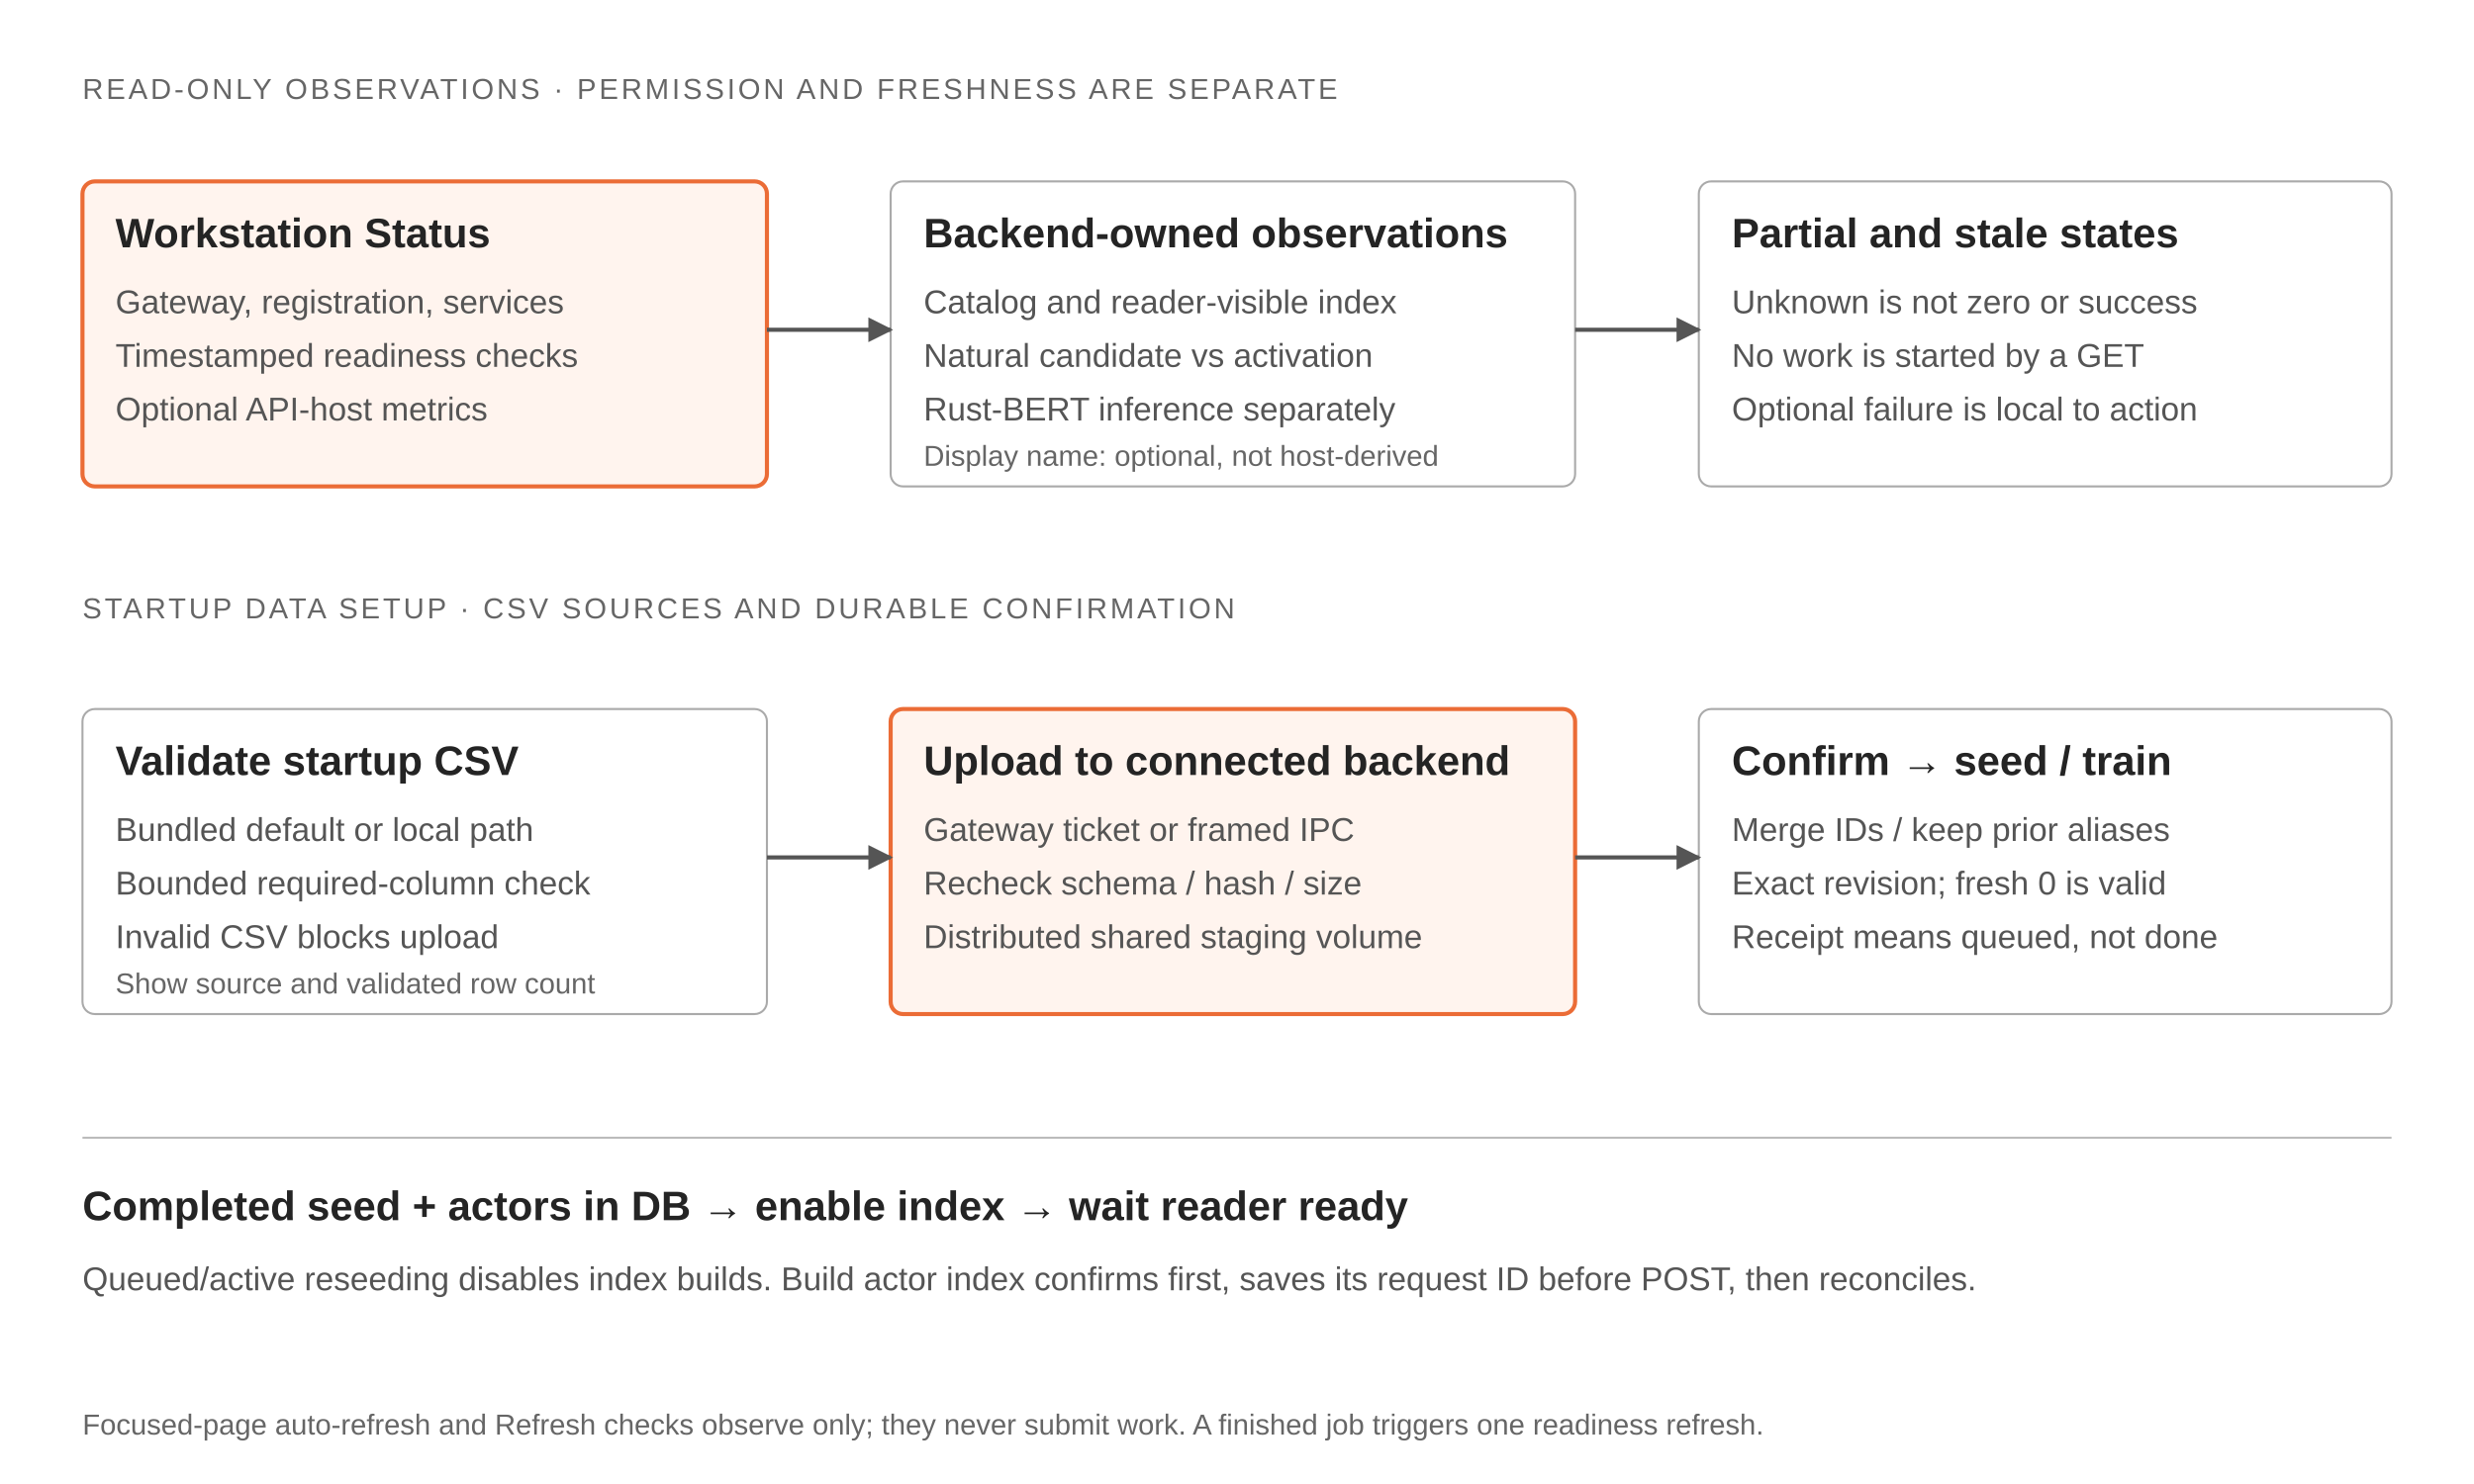
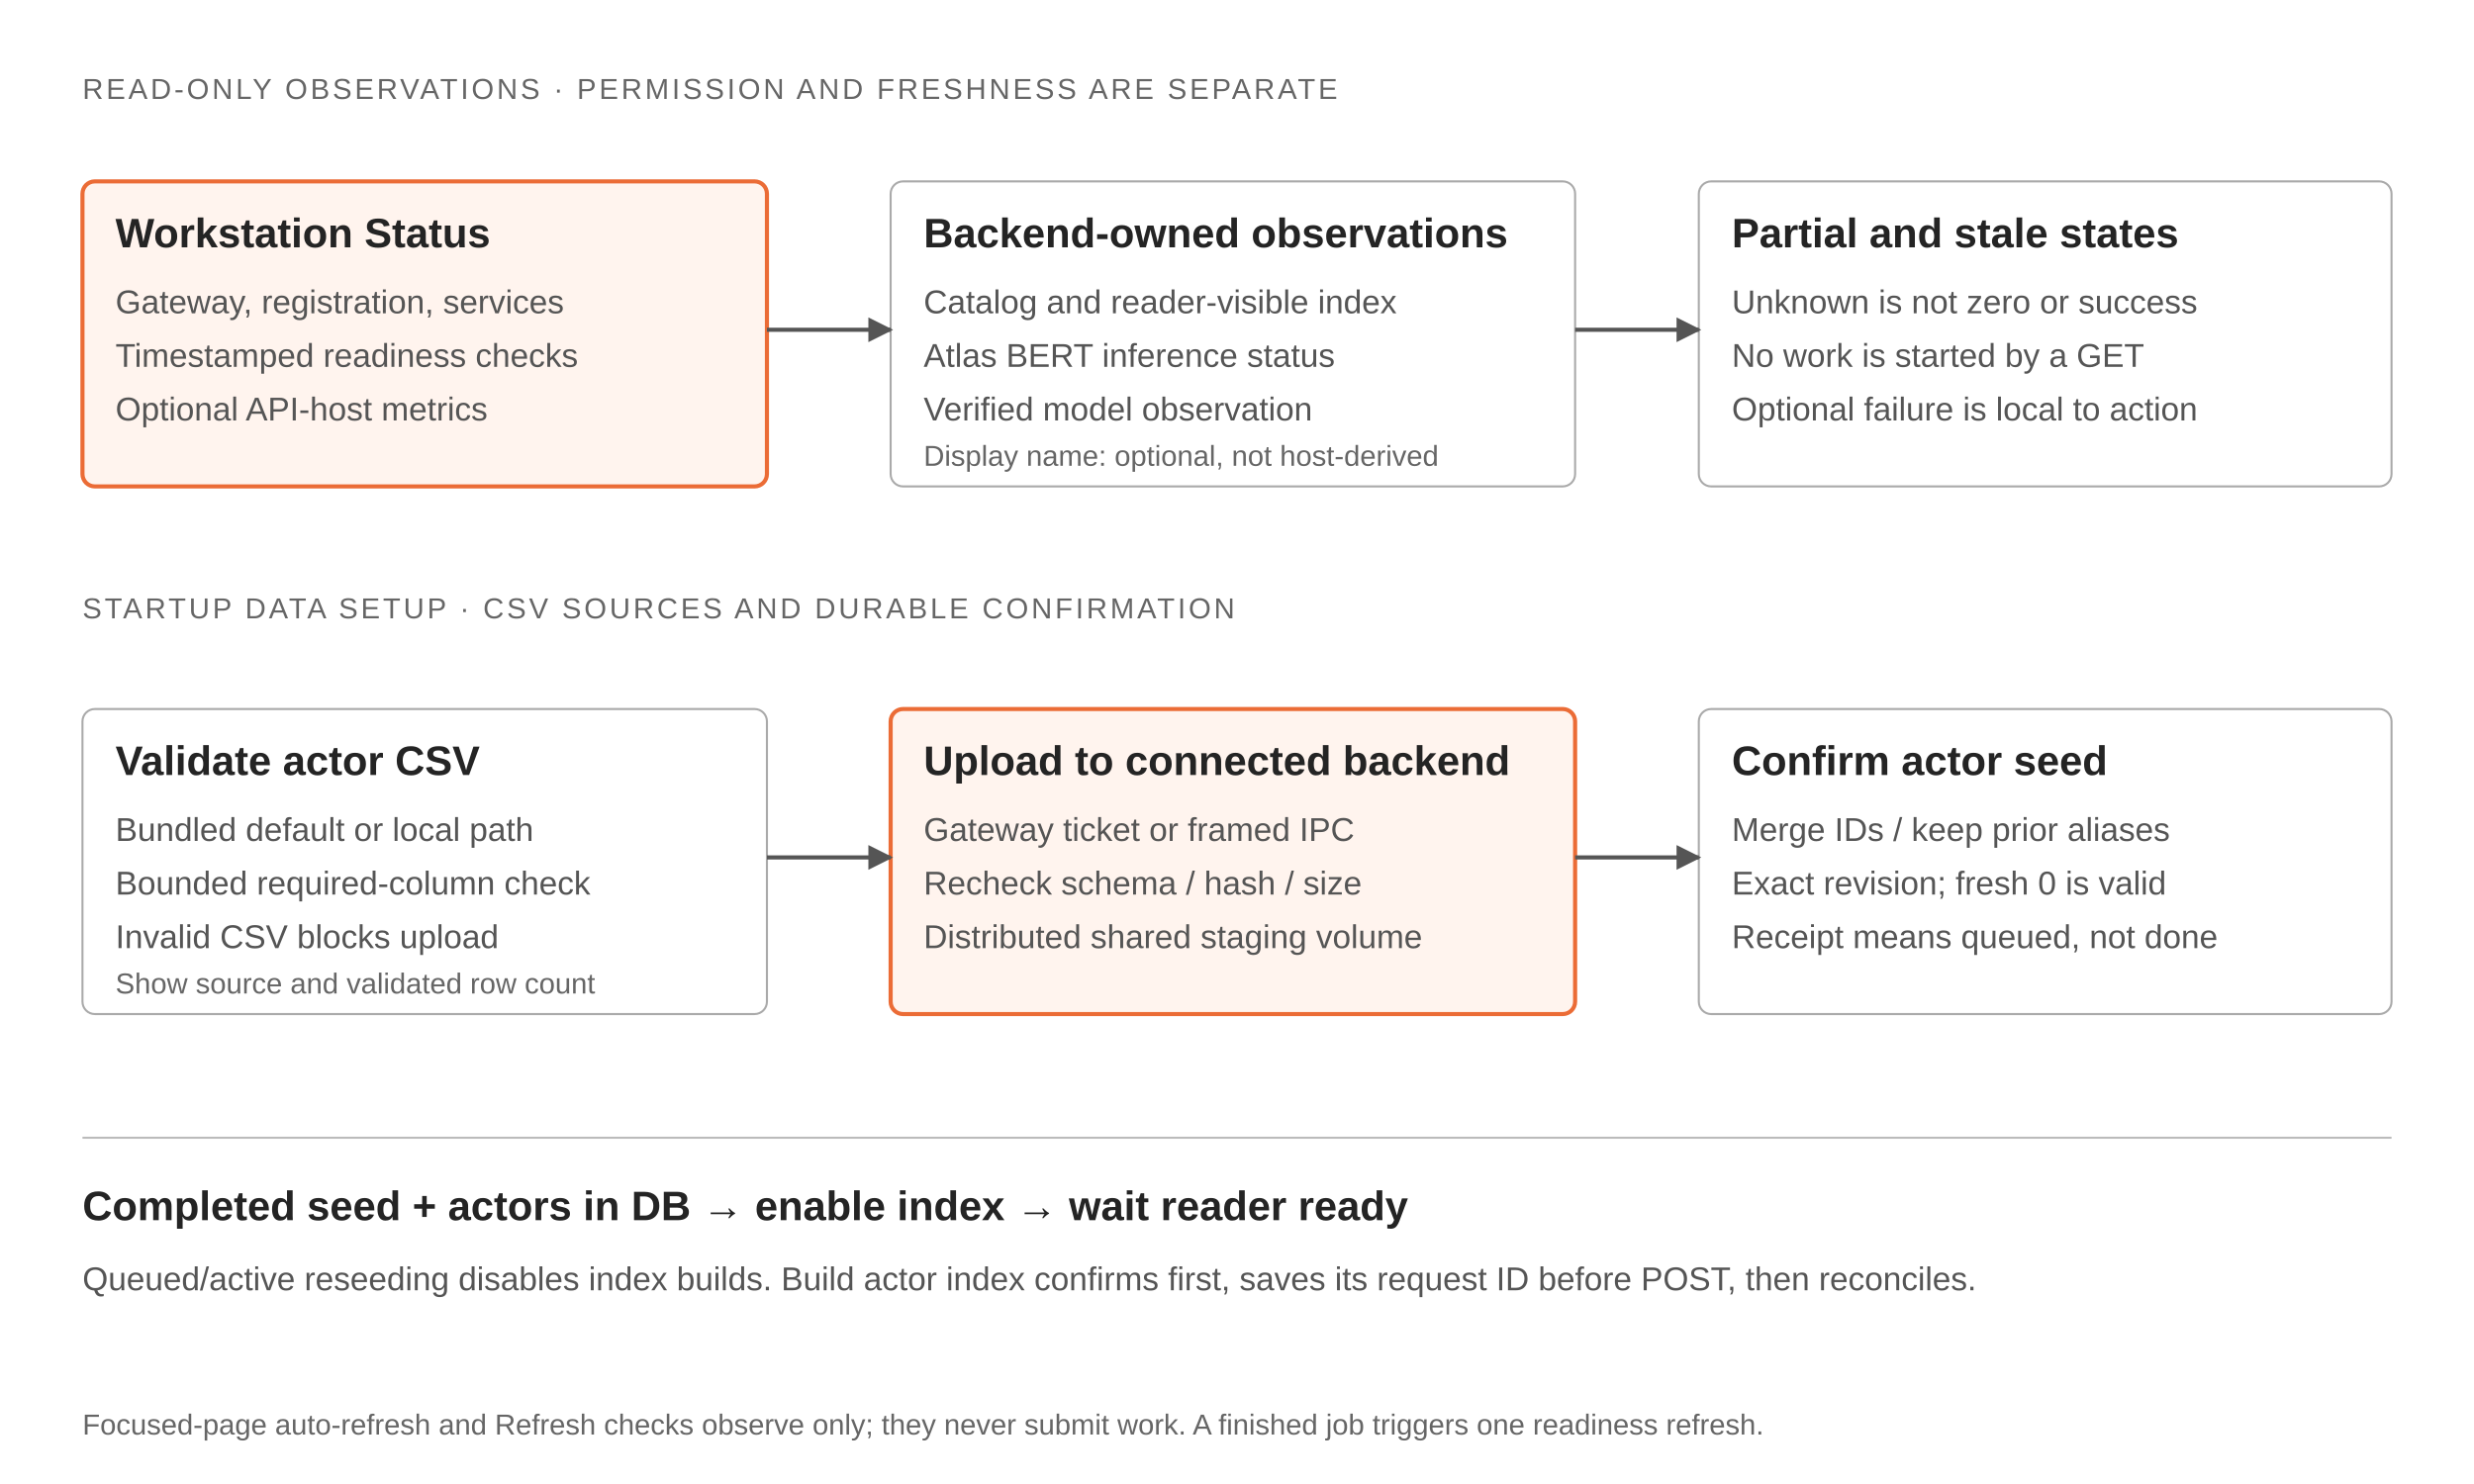
<svg xmlns="http://www.w3.org/2000/svg" viewBox="0 0 1200 720" role="img" aria-labelledby="workstation-readiness-title workstation-readiness-desc">
  <style>text{font-family:Geist,Arial,sans-serif;fill:#242424}.zone{font-size:14px;letter-spacing:1.4px;fill:#666}.label{font-size:20px;font-weight:600}.note{font-size:16px;fill:#555}.small{font-size:14px;fill:#666}.node{fill:#fff;stroke:#aaa;stroke-width:1}.focus{fill:#fff4ee;stroke:#eb6c36;stroke-width:2}.wire{fill:none;stroke:#555;stroke-width:2;marker-end:url(#arrow)}.lane{fill:#fafafa;stroke:#ddd;stroke-width:1}</style>
  <defs>
    <marker id="arrow" viewBox="0 0 10 10" refX="9" refY="5" markerWidth="6" markerHeight="6" orient="auto">
      <path d="M 0 0 L 10 5 L 0 10 z" fill="#555" />
    </marker>
  </defs>
  <rect width="1200" height="720" fill="#fff" />
  <text x="40" y="48" class="zone">READ-ONLY OBSERVATIONS · PERMISSION AND FRESHNESS ARE SEPARATE</text>
  <rect x="40" y="88" width="332" height="148" rx="6" class="focus" />
  <text x="56" y="120" class="label">Workstation Status</text>
  <text x="56" y="152" class="note">Gateway, registration, services</text>
  <text x="56" y="178" class="note">Timestamped readiness checks</text>
  <text x="56" y="204" class="note">Optional API-host metrics</text>
  <rect x="432" y="88" width="332" height="148" rx="6" class="node" />
  <text x="448" y="120" class="label">Backend-owned observations</text>
  <text x="448" y="152" class="note">Catalog and reader-visible index</text>
-   <text x="448" y="178" class="note">Natural candidate vs activation</text>
-   <text x="448" y="204" class="note">Rust-BERT inference separately</text>
+   <text x="448" y="178" class="note">Atlas BERT inference status</text>
+   <text x="448" y="204" class="note">Verified model observation</text>
  <text x="448" y="226" class="small">Display name: optional, not host-derived</text>
  <rect x="824" y="88" width="336" height="148" rx="6" class="node" />
  <text x="840" y="120" class="label">Partial and stale states</text>
  <text x="840" y="152" class="note">Unknown is not zero or success</text>
  <text x="840" y="178" class="note">No work is started by a GET</text>
  <text x="840" y="204" class="note">Optional failure is local to action</text>
  <path d="M 372 160 H 432" class="wire" />
  <path d="M 764 160 H 824" class="wire" />
  <text x="40" y="300" class="zone">STARTUP DATA SETUP · CSV SOURCES AND DURABLE CONFIRMATION</text>
  <rect x="40" y="344" width="332" height="148" rx="6" class="node" />
-   <text x="56" y="376" class="label">Validate startup CSV</text>
+   <text x="56" y="376" class="label">Validate actor CSV</text>
  <text x="56" y="408" class="note">Bundled default or local path</text>
  <text x="56" y="434" class="note">Bounded required-column check</text>
  <text x="56" y="460" class="note">Invalid CSV blocks upload</text>
  <text x="56" y="482" class="small">Show source and validated row count</text>
  <rect x="432" y="344" width="332" height="148" rx="6" class="focus" />
  <text x="448" y="376" class="label">Upload to connected backend</text>
  <text x="448" y="408" class="note">Gateway ticket or framed IPC</text>
  <text x="448" y="434" class="note">Recheck schema / hash / size</text>
  <text x="448" y="460" class="note">Distributed shared staging volume</text>
  <rect x="824" y="344" width="336" height="148" rx="6" class="node" />
-   <text x="840" y="376" class="label">Confirm → seed / train</text>
+   <text x="840" y="376" class="label">Confirm actor seed</text>
  <text x="840" y="408" class="note">Merge IDs / keep prior aliases</text>
  <text x="840" y="434" class="note">Exact revision; fresh 0 is valid</text>
  <text x="840" y="460" class="note">Receipt means queued, not done</text>
  <path d="M 372 416 H 432" class="wire" />
  <path d="M 764 416 H 824" class="wire" />
  <path d="M 40 552 H 1160" stroke="#bbb" />
  <text x="40" y="592" class="label">Completed seed + actors in DB → enable index → wait reader ready</text>
  <text x="40" y="626" class="note">Queued/active reseeding disables index builds. Build actor index confirms first, saves its request ID before POST, then reconciles.</text>
  <text x="40" y="696" class="small">Focused-page auto-refresh and Refresh checks observe only; they never submit work. A finished job triggers one readiness refresh.</text>
</svg>
